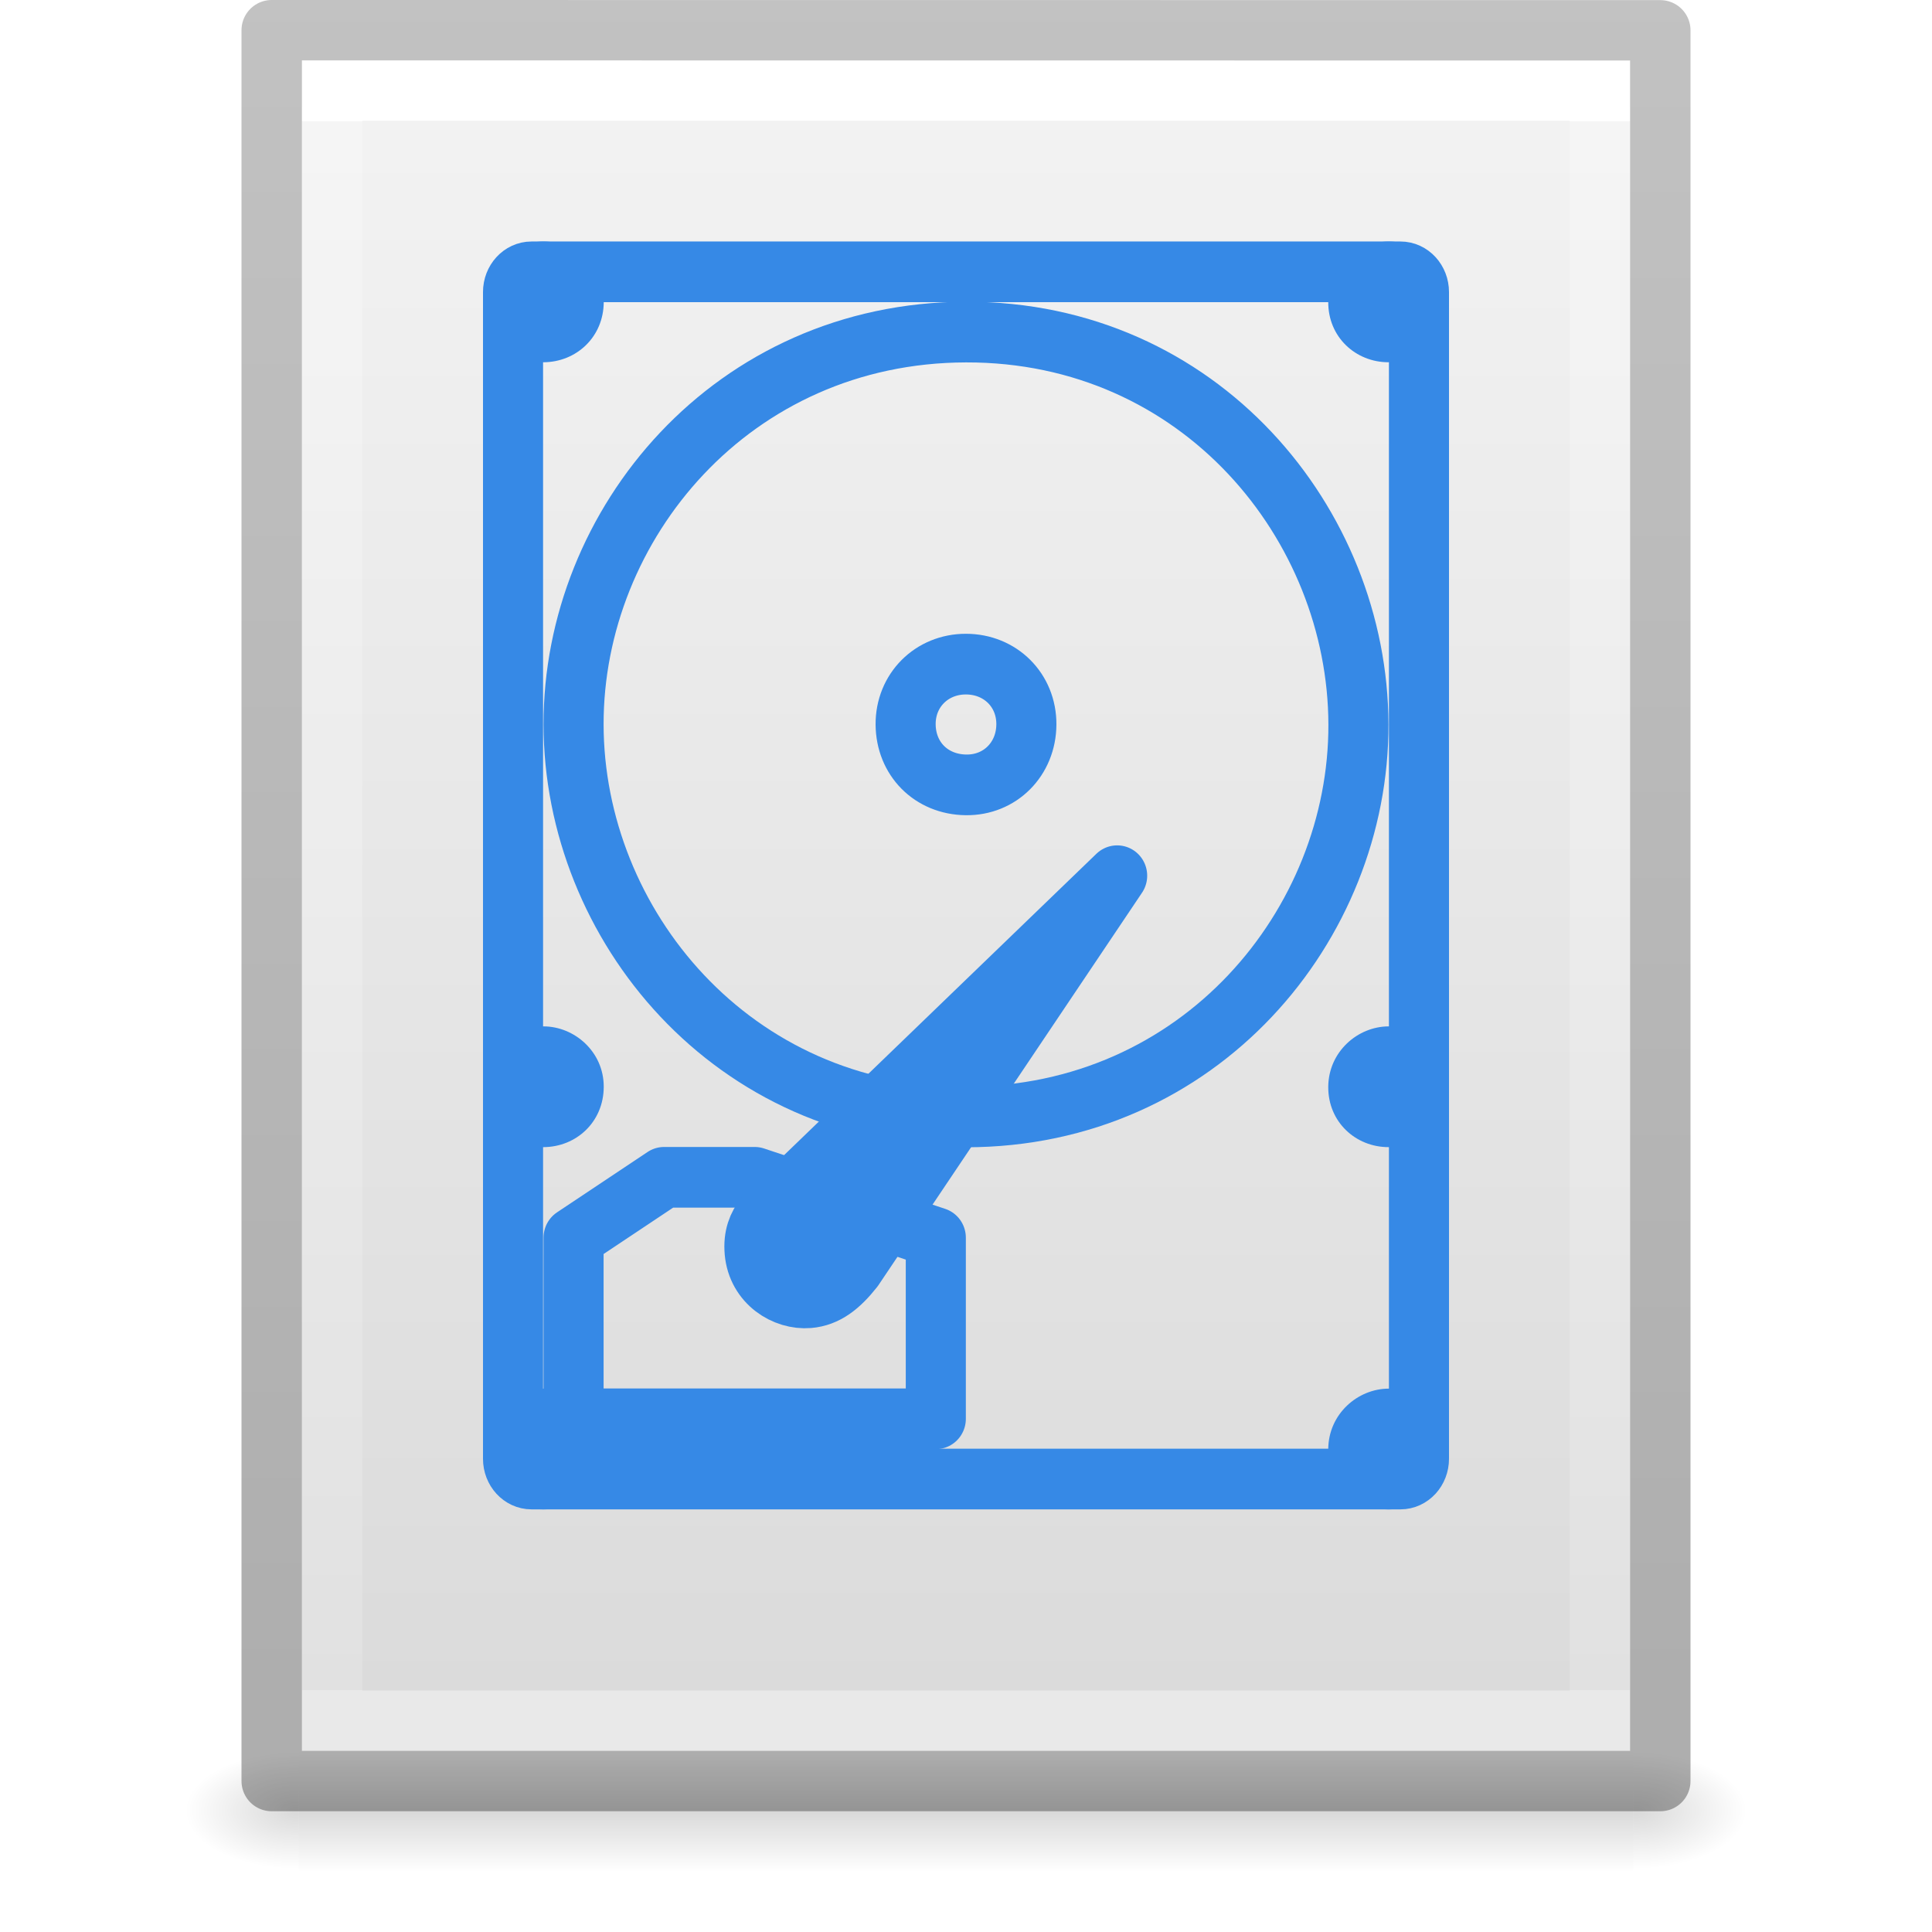
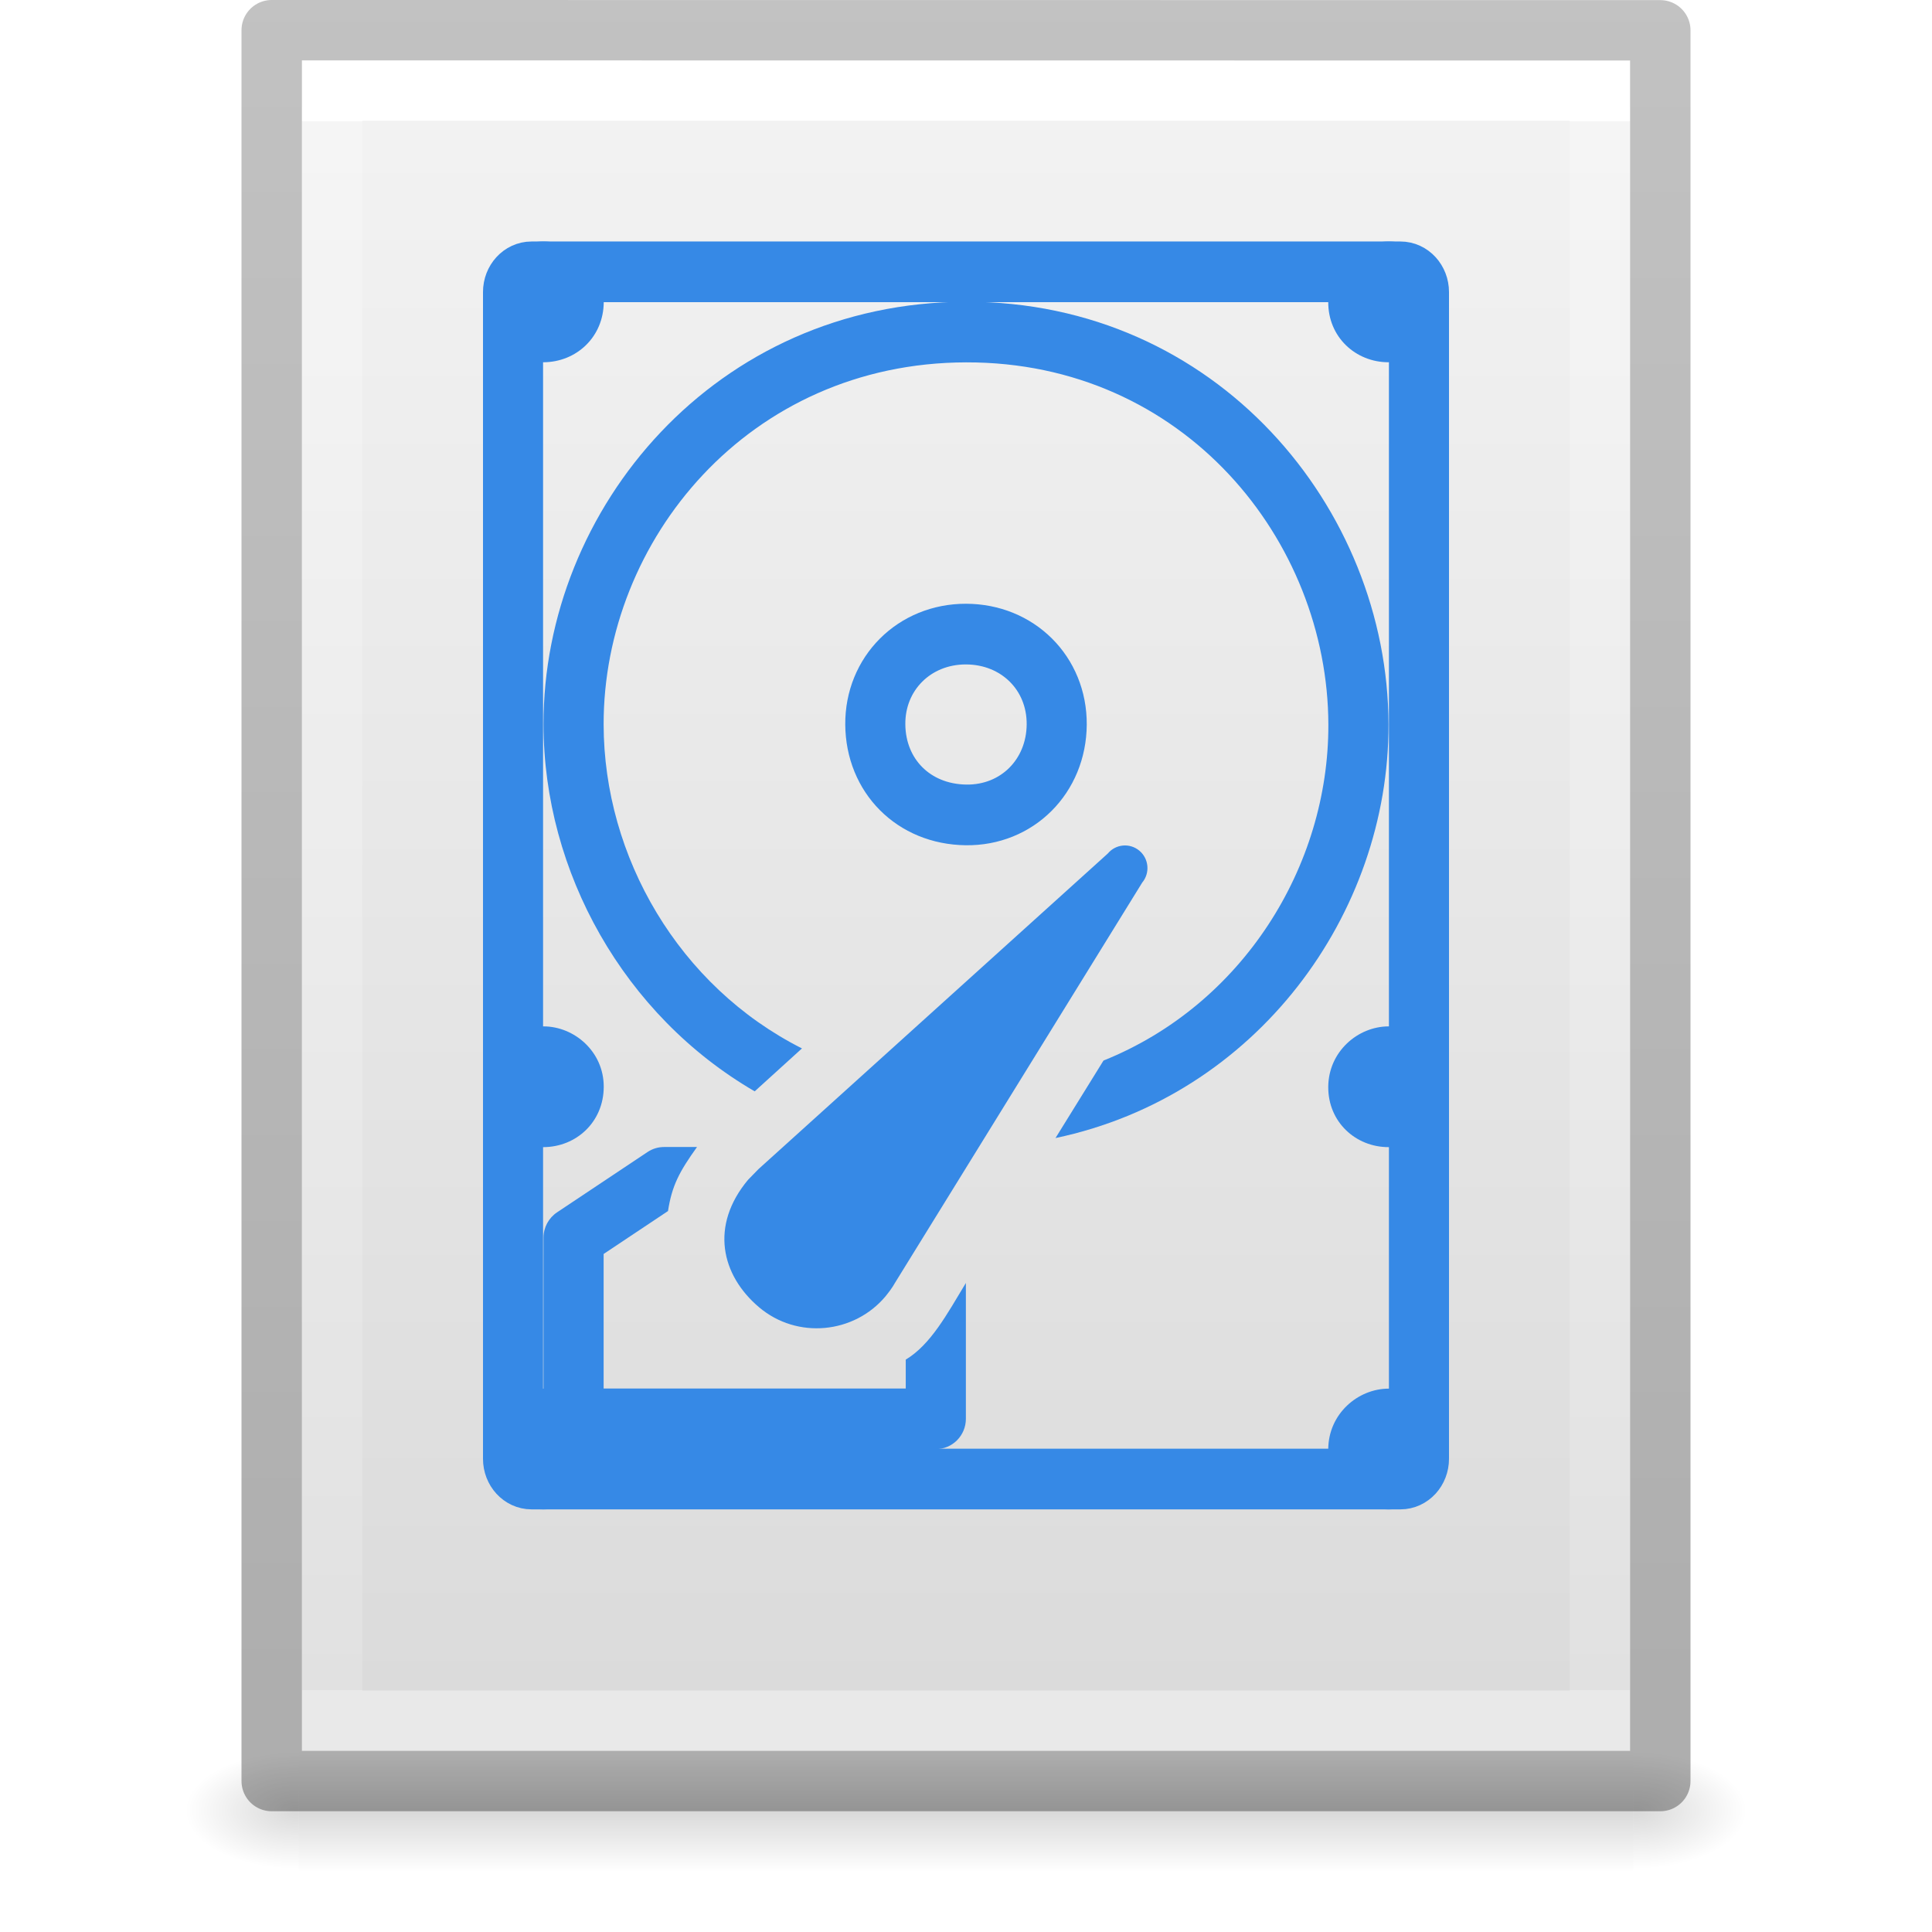
<svg xmlns="http://www.w3.org/2000/svg" xmlns:xlink="http://www.w3.org/1999/xlink" version="1.1" width="32" height="32" id="svg3182">
  <defs id="defs3184">
    <linearGradient id="linearGradient3977">
      <stop id="stop3979" style="stop-color:#ffffff;stop-opacity:1" offset="0" />
      <stop id="stop3981" style="stop-color:#ffffff;stop-opacity:0.235" offset="0" />
      <stop id="stop3983" style="stop-color:#ffffff;stop-opacity:0.157" offset="1" />
      <stop id="stop3985" style="stop-color:#ffffff;stop-opacity:0.392" offset="1" />
    </linearGradient>
    <linearGradient id="linearGradient3600-4">
      <stop id="stop3602-7" style="stop-color:#f4f4f4;stop-opacity:1" offset="0" />
      <stop id="stop3604-6" style="stop-color:#dbdbdb;stop-opacity:1" offset="1" />
    </linearGradient>
    <linearGradient id="linearGradient5060">
      <stop id="stop5062" style="stop-color:#000000;stop-opacity:1" offset="0" />
      <stop id="stop5064" style="stop-color:#000000;stop-opacity:0" offset="1" />
    </linearGradient>
    <linearGradient id="linearGradient5048">
      <stop id="stop5050" style="stop-color:#000000;stop-opacity:0" offset="0" />
      <stop id="stop5056" style="stop-color:#000000;stop-opacity:1" offset="0.5" />
      <stop id="stop5052" style="stop-color:#000000;stop-opacity:0" offset="1" />
    </linearGradient>
    <linearGradient x1="24" y1="6.185" x2="24" y2="41.815" id="linearGradient3013" xlink:href="#linearGradient3977" gradientUnits="userSpaceOnUse" gradientTransform="matrix(0.5675676,0,0,0.7297297,2.378382,-2.513506)" />
    <linearGradient x1="25.132" y1="0.985" x2="25.132" y2="47.013" id="linearGradient3016" xlink:href="#linearGradient3600-4" gradientUnits="userSpaceOnUse" gradientTransform="matrix(0.62857,0,0,0.6083939,0.9143198,-0.5347905)" />
    <radialGradient cx="605.714" cy="486.648" r="117.143" fx="605.714" fy="486.648" id="radialGradient3021" xlink:href="#linearGradient5060" gradientUnits="userSpaceOnUse" gradientTransform="matrix(0.01566318,0,0,0.00823529,17.61043,25.98056)" />
    <radialGradient cx="605.714" cy="486.648" r="117.143" fx="605.714" fy="486.648" id="radialGradient3024" xlink:href="#linearGradient5060" gradientUnits="userSpaceOnUse" gradientTransform="matrix(-0.01566318,0,0,0.00823529,14.38957,25.98056)" />
    <linearGradient x1="302.857" y1="366.648" x2="302.857" y2="609.505" id="linearGradient3027" xlink:href="#linearGradient5048" gradientUnits="userSpaceOnUse" gradientTransform="matrix(0.04576928,0,0,0.00823529,-0.5423243,25.98055)" />
    <linearGradient id="linearGradient3104-6">
      <stop offset="0" style="stop-color:#000000;stop-opacity:0.318" id="stop3106-3" />
      <stop offset="1" style="stop-color:#000000;stop-opacity:0.24" id="stop3108-9" />
    </linearGradient>
    <linearGradient xlink:href="#linearGradient3104-6" id="linearGradient3148" gradientUnits="userSpaceOnUse" gradientTransform="matrix(0.5306414,0,0,0.5897005,39.26961,-1.791918)" x1="-51.786" y1="50.786" x2="-51.786" y2="2.906" />
  </defs>
  <rect width="22.1" height="2" x="4.95" y="29" id="rect2879" style="opacity:0.15;fill:url(#linearGradient3027);fill-opacity:1;fill-rule:nonzero;stroke:none;stroke-width:1;marker:none;visibility:visible;display:inline;overflow:visible" />
  <path d="m 4.95,29 c 0,0 0,2 0,2 -0.807,0.004 -1.95,-0.448 -1.95,-1 0,-0.552 0.9,-1 1.95,-1 z" id="path2881" style="opacity:0.15;fill:url(#radialGradient3024);fill-opacity:1;fill-rule:nonzero;stroke:none;stroke-width:1;marker:none;visibility:visible;display:inline;overflow:visible" />
  <path d="m 27.05,29 c 0,0 0,2 0,2 0.807,0.004 1.95,-0.448 1.95,-1 0,-0.552 -0.9,-1 -1.95,-1 z" id="path2883" style="opacity:0.15;fill:url(#radialGradient3021);fill-opacity:1;fill-rule:nonzero;stroke:none;stroke-width:1;marker:none;visibility:visible;display:inline;overflow:visible" />
  <path d="m 5,1 c 5.041,0 22,0.002 22,0.002 L 27,29 C 27,29 12.333,29 5,29 5,19.667 5,10.333 5,1 z" id="path4160-3" style="fill:url(#linearGradient3016);fill-opacity:1;stroke:none;display:inline" />
  <path d="m 26.5,28.5 -21,0 0,-27 21,0 z" id="rect6741-1" style="fill:none;stroke:url(#linearGradient3013);stroke-width:1;stroke-linecap:round;stroke-linejoin:miter;stroke-miterlimit:4;stroke-opacity:1;stroke-dasharray:none;stroke-dashoffset:0" />
  <path style="display:inline;fill:none;stroke:url(#linearGradient3148);stroke-width:1;stroke-linecap:butt;stroke-linejoin:round;stroke-miterlimit:4;stroke-dasharray:none;stroke-dashoffset:0;stroke-opacity:1" id="path4160-6-1" d="m 4.5,0.5 c 5.27,0 23,0.002 23,0.002 l 2.4e-5,28.998 c 0,0 -15.333,0 -23,0 0,-9.667 0,-19.333 0,-29 z" />
  <g id="g13-6" transform="matrix(0.2362284,0,0,-0.2386157,0.7113668,28.62142)" style="display:inline;stroke-width:8.424;stroke-dasharray:none">
    <rect id="rect3005-7" x="32.96" y="17.283" width="63.519" height="83.796" rx="1.298" ry="1.405" style="display:inline;fill:none;stroke:#3689e6;stroke-width:4.212;stroke-dasharray:none;stroke-opacity:1;paint-order:normal;enable-background:new" />
-     <path id="path2-5" d="M 64.72,42.417 C 48.31,42.413 37.224,55.779 37.204,69.658 37.184,83.536 48.299,96.863 64.72,96.898 81.14,96.933 92.202,83.562 92.235,69.658 92.269,55.754 81.129,42.421 64.72,42.417 Z" style="display:inline;fill:none;fill-opacity:1;stroke:#3689e6;stroke-width:4.212;stroke-dasharray:none;stroke-opacity:1;paint-order:normal;enable-background:new" />
-     <path id="path2-7" d="m 64.72,73.849 c 2.412,-0.005 4.248,-1.813 4.233,-4.191 -0.015,-2.394 -1.841,-4.223 -4.233,-4.191 -2.455,0.032 -4.214,1.818 -4.233,4.191 -0.019,2.366 1.822,4.196 4.233,4.191 z" style="display:inline;fill:none;fill-opacity:1;stroke:#3689e6;stroke-width:4.212;stroke-dasharray:none;stroke-opacity:1;paint-order:normal;enable-background:new" />
-     <path style="display:inline;fill:none;fill-opacity:0.576;stroke:#3689e6;stroke-width:4.212;stroke-linejoin:round;stroke-dasharray:none;stroke-opacity:1" d="M 37.204,34.036 V 21.463 H 62.603 V 34.036 l -12.7,4.191 -6.349,0 z" id="path6" />
-     <path style="display:inline;opacity:1;fill:#3689e6;fill-opacity:1;stroke:#3689e6;stroke-width:4.212;stroke-linejoin:round;stroke-dasharray:none;stroke-opacity:1" d="m 49.9,33.05 c 0.191,-2.144 2.132,-3.321 3.795,-3.185 1.22,0.1 2.166,0.83 3.145,2.06 L 75.318,59.162 52.374,37.245 c -1.213,-1.244 -2.665,-2.039 -2.473,-4.195 z" id="path7" />
+     <path id="path2-5" style="color:#000000;display:inline;fill:#3689e6;-inkscape-stroke:none" d="M 64.711,99.002 C 47.153,98.965 35.074,84.663 35.096,69.658 c 0.015,-10.248 5.644,-20.194 14.808,-25.464 l 3.315,2.979 c -8.639,4.313 -13.893,13.298 -13.907,22.485 -0.019,12.752 10.133,25.105 25.416,25.137 15.275,0.032 25.368,-12.355 25.399,-25.145 0.024,-9.846 -6.008,-19.436 -15.767,-23.32 -0.002,-0.005 -3.365,-5.378 -3.365,-5.378 14.097,2.933 23.381,15.548 23.349,28.714 -0.037,15.018 -12.067,29.373 -29.632,29.336 z" />
+     <path id="path2-7" d="m 64.72,75.933 c 3.624,-0.008 6.383,-2.715 6.36,-6.275 -0.023,-3.585 -2.766,-6.323 -6.36,-6.276 -3.689,0.049 -6.331,2.722 -6.36,6.276 -0.029,3.544 2.738,6.283 6.36,6.275 z" style="display:inline;fill:none;fill-opacity:1;stroke:#3689e6;stroke-width:4.212;stroke-dasharray:none;stroke-opacity:1;paint-order:normal;enable-background:new" />
+     <path id="path6" style="color:#000000;fill:#3689e6;stroke-linejoin:round;-inkscape-stroke:none" d="m 43.554,40.33 c -0.412,2e-4 -0.813,-0.117 -1.158,-0.344 l -6.35,-4.191 C 35.456,35.405 35.095,34.743 35.096,34.036 V 21.463 c 3.98e-4,-1.163 0.946,-2.103 2.108,-2.104 h 25.399 c 1.163,3.99e-4 2.108,0.941 2.108,2.104 V 30.892 C 63.383,28.718 62.246,26.614 60.495,25.572 V 23.567 H 39.312 v 9.339 l 4.514,2.979 c 0.276,1.761 0.782,2.713 2.034,4.445 z" />
+     <path id="path14-1" style="display:inline;stroke-width:4.212;stroke-dasharray:none;fill:#3689e6;fill-opacity:1;stroke:none;stroke-opacity:0.692" d="m 50.174,38.8 24.487,21.901 c 0.559,0.664 1.553,0.751 2.219,0.193 0.666,-0.557 0.753,-1.547 0.194,-2.211 L 59.7,30.835 c 0,0 -0.167,-0.319 -0.611,-0.856 -2.203,-2.616 -6.208,-3.01 -8.877,-0.774 -2.67,2.236 -3.451,5.67 -0.776,8.846 z" />
    <g id="g2" style="display:inline;stroke-width:8.424;stroke-dasharray:none">
      <path style="fill:#3689e6;fill-opacity:1;stroke:none;stroke-width:4.212;stroke-dasharray:none" d="m 35.087,103.184 c 2.165,0.005 4.237,-1.75 4.233,-4.191 -0.004,-2.441 -1.925,-4.185 -4.233,-4.191 -2.308,-0.005 -4.253,1.75 -4.233,4.191 0.02,2.44 2.068,4.185 4.233,4.191 z" id="path14-3" />
      <path style="fill:#3689e6;fill-opacity:1;stroke:none;stroke-width:4.212;stroke-dasharray:none" d="m 94.352,103.184 c 2.165,0.005 4.237,-1.75 4.233,-4.191 -0.004,-2.441 -1.925,-4.185 -4.233,-4.191 -2.308,-0.005 -4.253,1.75 -4.233,4.191 0.02,2.44 2.068,4.185 4.233,4.191 z" id="path15" />
      <path style="fill:#3689e6;fill-opacity:1;stroke:none;stroke-width:4.212;stroke-dasharray:none" d="m 94.352,48.703 c 2.165,0.005 4.237,-1.75 4.233,-4.191 -0.004,-2.441 -1.925,-4.185 -4.233,-4.191 -2.308,-0.005 -4.253,1.75 -4.233,4.191 0.02,2.44 2.068,4.185 4.233,4.191 z" id="path16" />
      <path style="fill:#3689e6;fill-opacity:1;stroke:none;stroke-width:4.212;stroke-dasharray:none" d="m 94.352,23.558 c 2.165,0.005 4.237,-1.75 4.233,-4.191 -0.004,-2.441 -1.925,-4.185 -4.233,-4.191 -2.308,-0.005 -4.253,1.75 -4.233,4.191 0.02,2.44 2.068,4.185 4.233,4.191 z" id="path17" />
      <path style="fill:#3689e6;fill-opacity:1;stroke:none;stroke-width:4.212;stroke-dasharray:none" d="m 35.087,23.558 c 2.165,0.005 4.237,-1.75 4.233,-4.191 -0.004,-2.441 -1.925,-4.185 -4.233,-4.191 -2.308,-0.005 -4.253,1.75 -4.233,4.191 0.02,2.44 2.068,4.185 4.233,4.191 z" id="path18" />
      <path style="fill:#3689e6;fill-opacity:1;stroke:none;stroke-width:4.212;stroke-dasharray:none" d="m 35.087,48.703 c 2.165,0.005 4.237,-1.75 4.233,-4.191 -0.004,-2.441 -1.925,-4.185 -4.233,-4.191 -2.308,-0.005 -4.253,1.75 -4.233,4.191 0.02,2.44 2.068,4.185 4.233,4.191 z" id="path19" />
    </g>
  </g>
</svg>
